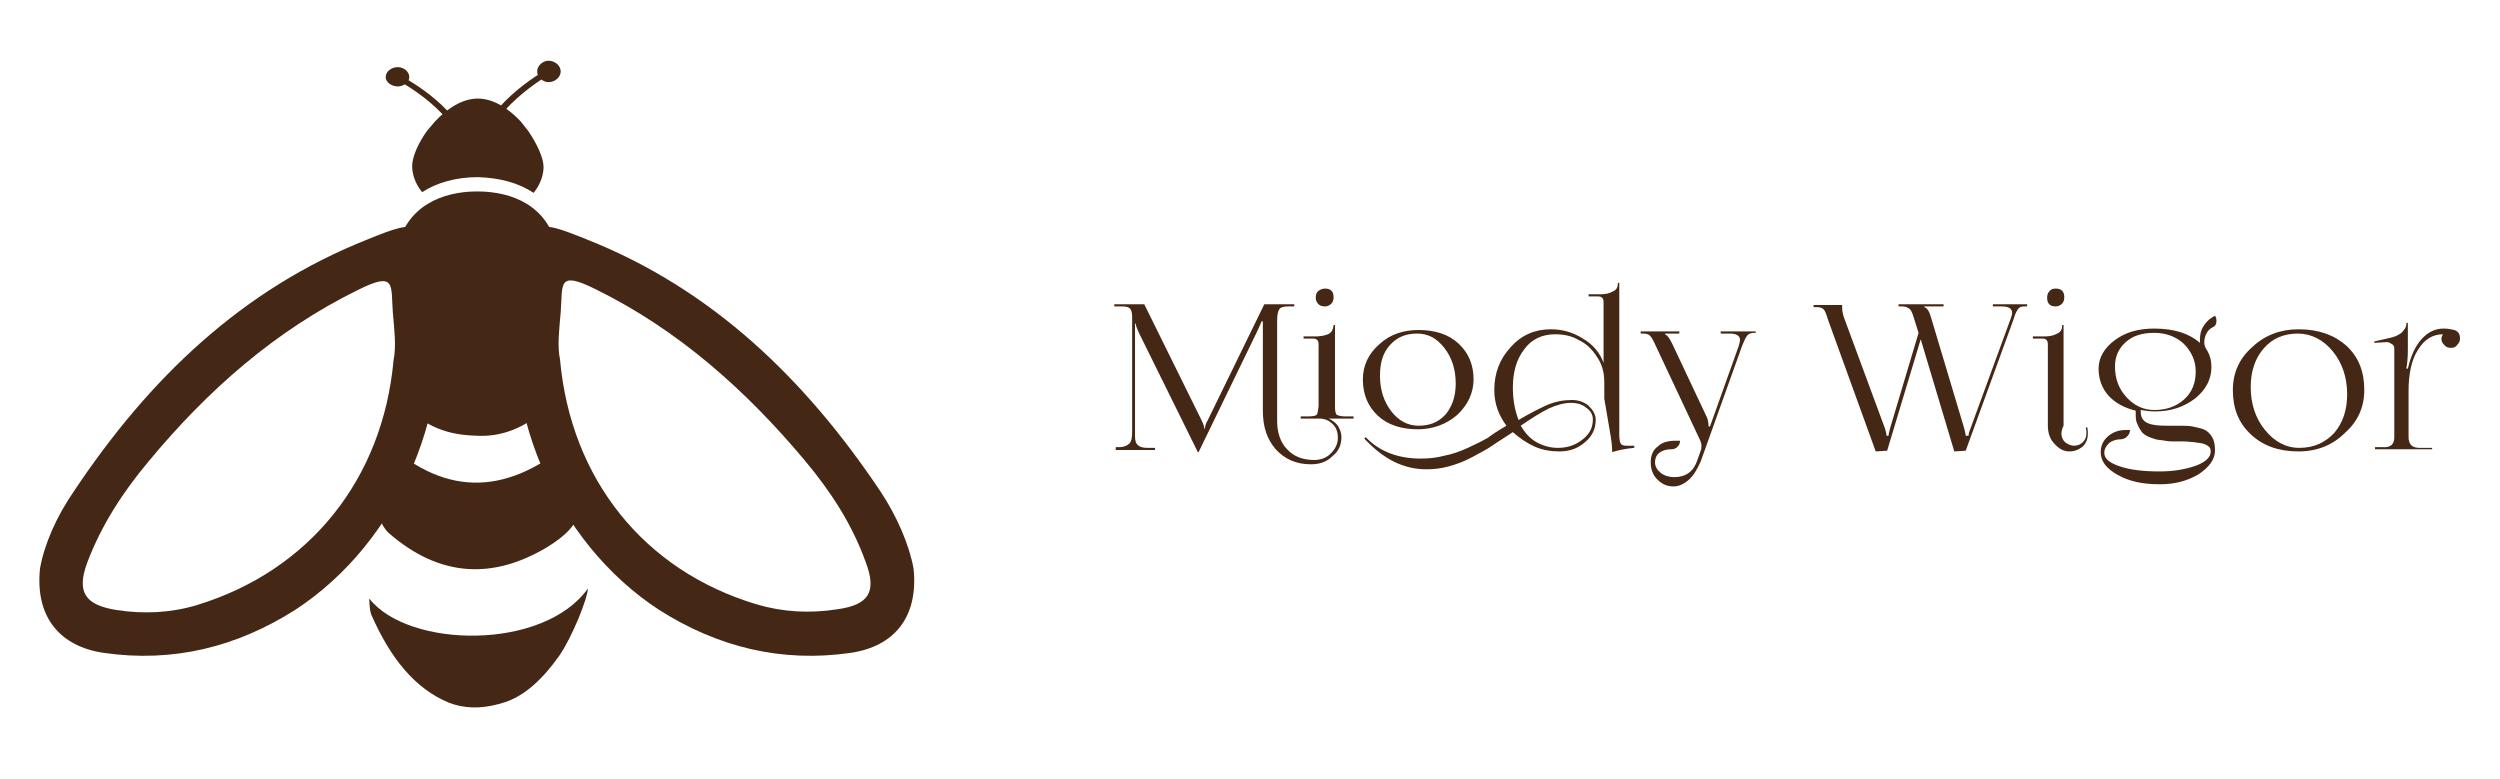
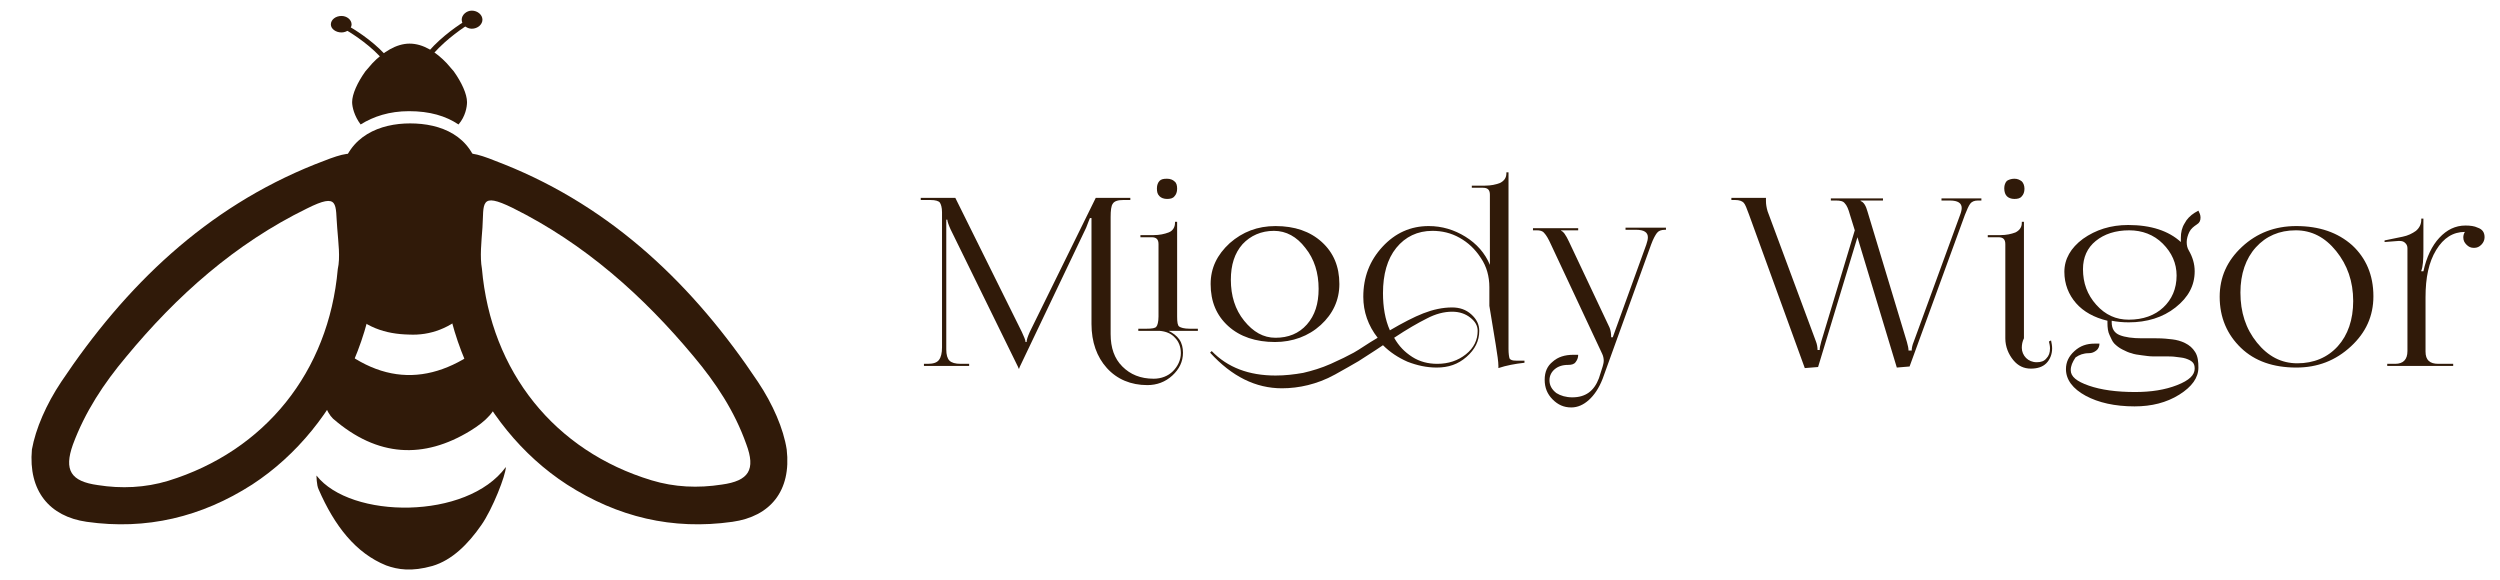
- <svg xmlns="http://www.w3.org/2000/svg" version="1.1" id="Warstwa_1" x="0px" y="0px" viewBox="0 0 350 109" style="enable-background:new 0 0 350 109;" xml:space="preserve">
+ <svg xmlns="http://www.w3.org/2000/svg" version="1.1" id="Warstwa_1" x="0px" y="0px" viewBox="0 0 470 109" style="enable-background:new 0 0 470 109;" xml:space="preserve">
  <style type="text/css">
- 	.st0{fill:#442815;}
+ 	.st0{fill:#301A09;}
</style>
-   <g id="XMLID_81_">
-     <g id="XMLID_80_">
-       <path id="XMLID_13_" class="st0" d="M57.3,10.8c0,0.7-0.8,1.3-1.6,1.3c-0.9,0-1.7-0.6-1.7-1.3c0-0.8,0.8-1.4,1.7-1.4    C56.5,9.4,57.3,10,57.3,10.8" />
-       <path id="XMLID_12_" class="st0" d="M65.7,21.9h-0.9c0-5.9-9.3-10.8-9.4-10.8l0.5-0.6C56.3,10.7,65.7,15.6,65.7,21.9" />
-       <path id="XMLID_11_" class="st0" d="M75.2,10c0,0.8,0.8,1.5,1.6,1.5c0.9,0,1.7-0.7,1.7-1.5c0-0.8-0.8-1.5-1.7-1.5    C76,8.5,75.2,9.2,75.2,10" />
-       <path id="XMLID_10_" class="st0" d="M67.7,21.9h-0.9c0-6.7,9.4-12,9.8-12.2l0.5,0.6C77,10.4,67.7,15.6,67.7,21.9" />
-       <path id="XMLID_9_" class="st0" d="M74.7,27c1.1-1.3,1.4-2.8,1.4-3.6c0-1.3-0.9-3.2-2.1-5L72.9,17c-1.7-1.8-3.8-3.2-6-3.2    c-2.2,0-4.3,1.4-6,3.2l-1.1,1.3c-1.3,1.8-2.1,3.7-2.1,5c0,0.8,0.3,2.3,1.4,3.6c2-1.3,4.7-2.1,7.8-2.1C70,24.9,72.6,25.6,74.7,27" />
-       <g id="XMLID_18_">
-         <path id="XMLID_8_" class="st0" d="M78,34.9c-1.2-6.1-6.3-8.1-11.2-8.1c-4.8,0-10,2-11.2,8.1c-0.2,3.8,0.8,8.6,1.3,10.2     c2.1,5.4,6.1,9.6,9.8,9.6c3.8,0,7.7-4.2,9.8-9.6C77.8,41.3,78.3,37.6,78,34.9" />
-         <path id="XMLID_7_" class="st0" d="M80.4,61.4c2.2,8.9,1.6,11.9-3.8,15.2c-7.5,4.5-15,4.3-22.2-2c-2.2-2-3.1-9.1-1.8-12.6     c0.5-1,0.6-0.7,1.3-0.2C62.7,69.9,71.5,69.2,80.4,61.4" />
-         <path id="XMLID_6_" class="st0" d="M62.9,98.4C58,96.4,54.6,92,52,86.1c-0.3-0.7-0.3-2.3-0.3-2.3c5.5,7,24.4,7.3,30.6-1.4     c0,1.3-2.2,6.8-4,9.4c-2.2,3.1-4.8,5.7-7.9,6.6C67.1,99.4,64.8,99.1,62.9,98.4" />
-         <path id="XMLID_5_" class="st0" d="M66.7,61c-3.8-0.1-7.3-1.1-10.5-4.8C55,54.8,55,53.7,56,52.1c0.7-1,1.2-2.1,1.9-3.1     c1.2-2.1,2.5-2.7,4.4-1.2c3.4,2.7,6.8,1.9,10.1-0.7c0.7-0.6,1.1-0.5,1.6,0.1c1.2,1.2,2.1,2.5,3,4.1c1.7,3.3,1.7,3.8-0.6,6     C73.3,60,70.1,61.2,66.7,61" />
-       </g>
-       <path id="XMLID_74_" class="st0" d="M5.6,79.6c0.6-3.4,2.3-7.3,4.8-10.9c10.4-15.6,23.4-28.2,41.1-35.2c7.4-3,7.6-2.7,9.2,5.6    c3.5,17.6-4.8,36.8-19.4,46.3c-8.2,5.2-17.1,7.4-26.8,6C8.4,90.5,4.9,86.4,5.6,79.6 M55.1,50.4c0.4-1.9,0.1-4.3-0.1-6.6    c-0.3-3.9,0.5-5.9-4.9-3.2c-11.6,5.7-21.1,14.1-29.3,24c-3.6,4.3-6.6,8.9-8.6,14.2c-1.5,4.1-0.3,5.9,4.1,6.6    c3.8,0.6,7.7,0.4,11.3-0.7C43.3,79.9,53.6,67.1,55.1,50.4" />
-       <path id="XMLID_71_" class="st0" d="M119.1,91.4c-9.7,1.4-18.6-0.8-26.8-6c-14.6-9.5-22.9-28.7-19.4-46.3c1.6-8.4,1.7-8.6,9.2-5.6    c17.7,7,30.7,19.7,41.1,35.2c2.4,3.6,4.1,7.6,4.7,10.9C128.6,86.4,125.2,90.5,119.1,91.4 M105.9,84.6c3.7,1.1,7.5,1.3,11.3,0.7    c4.4-0.6,5.6-2.4,4-6.6c-1.9-5.3-4.9-9.9-8.5-14.2c-8.2-9.8-17.7-18.3-29.3-24c-5.4-2.7-4.6-0.7-4.9,3.2c-0.2,2.3-0.5,4.8-0.1,6.6    C79.9,67.1,90.2,79.9,105.9,84.6" />
-     </g>
-     <g id="XMLID_1_">
-       <path id="XMLID_2_" class="st0" d="M156.2,62.9v-0.3h0.5c0.6,0,1.1-0.2,1.4-0.5c0.3-0.3,0.4-0.8,0.4-1.6V44.4c0-0.6-0.1-1-0.3-1.2    c-0.2-0.2-0.5-0.3-1.1-0.3h-1.1v-0.3h4.2l8,16.2c0.3,0.6,0.4,1,0.4,1.2h0.1c0-0.3,0.1-0.7,0.4-1.2l7.9-16.2h4.2v0.3h-0.8    c-0.7,0-1.1,0.1-1.3,0.4c-0.2,0.3-0.3,0.8-0.3,1.6v14.1c0,1.6,0.5,3,1.4,3.9c0.9,1,2.2,1.5,3.8,1.5c0.9,0,1.7-0.3,2.3-0.9    c0.6-0.6,1-1.3,1-2.2c0-0.8-0.2-1.4-0.7-1.9c-0.5-0.5-1.1-0.8-1.9-0.8h-2.6v-0.3h1c0.7,0,1.1-0.1,1.2-0.2c0.2-0.2,0.2-0.6,0.3-1.2    v-8.7c0-0.6-0.3-0.8-0.8-0.8h-1.3v-0.3h1.6c0.7,0,1.3-0.1,1.8-0.3c0.5-0.2,0.7-0.6,0.8-1.2v-0.1h0.2v2.4v9c0,0.7,0.1,1.1,0.3,1.2    s0.6,0.2,1.3,0.2h1v0.3h-3.5c0.5,0.2,1,0.6,1.3,1c0.3,0.5,0.5,1,0.5,1.6c0,1.1-0.4,2-1.3,2.7c-0.8,0.8-1.8,1.1-3,1.1    c-2,0-3.6-0.7-4.9-2.1c-1.2-1.4-1.8-3.1-1.8-5.4V46.2c0-0.6,0-1,0-1.2h-0.2c0,0.1-0.2,0.5-0.5,1.2l-8.2,16.9l-0.1,0.2h-0.1    l-0.1-0.2l-8.2-16.6c-0.2-0.5-0.4-0.9-0.4-1.2h-0.1c0,0.2,0,0.5,0,1V61c0,0.6,0.1,1.1,0.4,1.3c0.3,0.3,0.7,0.4,1.4,0.4h1v0.3    H156.2z M185.5,40.4c0.4,0,0.7,0.1,0.9,0.3c0.2,0.2,0.3,0.5,0.3,0.9c0,0.4-0.1,0.7-0.3,0.9c-0.2,0.2-0.5,0.4-0.9,0.4    c-0.4,0-0.7-0.1-0.9-0.3c-0.2-0.2-0.4-0.5-0.4-0.9c0-0.4,0.1-0.7,0.3-0.9S185.1,40.4,185.5,40.4z" />
-       <path id="XMLID_19_" class="st0" d="M210.9,59.6c-1.1-1.5-1.7-3.1-1.7-5c0-2.4,0.8-4.4,2.3-6c1.5-1.7,3.4-2.5,5.6-2.5    c1.6,0,3.1,0.4,4.5,1.3c1.4,0.8,2.4,2,2.9,3.4v-8.5c0-0.6-0.3-0.8-0.8-0.8h-1.3v-0.3h1.6c0.7,0,1.3-0.1,1.8-0.4    c0.5-0.2,0.7-0.6,0.7-1.1v-0.1h0.2V42v18.9c0,0.6,0.1,1,0.2,1.2c0.1,0.2,0.4,0.3,0.8,0.3l0.6,0l0.5,0l0,0.3    c-1.1,0.1-2.2,0.3-3.1,0.6V63c0-0.5-0.1-1.4-0.3-2.5l-0.8-4.7v-2.3c0-1.3-0.3-2.5-1-3.5c-0.7-1.1-1.5-1.9-2.6-2.4    c-1-0.6-2.1-0.8-3.3-0.8c-1.8,0-3.3,0.7-4.3,2.1c-1.1,1.4-1.6,3.2-1.6,5.4c0,1.7,0.3,3.2,0.8,4.5c1.5-0.9,2.9-1.6,4-2.1    c1.2-0.5,2.3-0.7,3.5-0.7c0.9,0,1.7,0.3,2.3,0.8c0.6,0.6,1,1.2,1,2c0,1.2-0.5,2.3-1.5,3.1c-1,0.9-2.2,1.3-3.6,1.3    c-1.2,0-2.4-0.2-3.5-0.7c-1.1-0.5-2.1-1.2-3-2c-1.2,0.8-2.2,1.4-2.9,1.9c-0.7,0.5-1.7,1-2.8,1.6c-1.1,0.6-2.2,1-3.3,1.3    c-1.1,0.3-2.1,0.4-3.1,0.4c-3.2,0-6-1.4-8.7-4.3l0.2-0.2c1.9,2,4.5,3,7.7,3c1.1,0,2.2-0.1,3.3-0.4c1.1-0.2,2.2-0.6,3.3-1.1    c1.1-0.5,2.1-1,2.8-1.4C208.8,60.9,209.7,60.3,210.9,59.6z M198.5,60.1c-2.3,0-4.2-0.6-5.6-1.9c-1.4-1.3-2.1-3-2.1-5.1    c0-1.9,0.8-3.6,2.3-4.9c1.5-1.4,3.4-2,5.5-2c2.3,0,4.2,0.6,5.6,1.9c1.4,1.3,2.1,3,2.1,5c0,1.9-0.8,3.6-2.3,5    C202.5,59.4,200.6,60.1,198.5,60.1z M198.6,59.6c1.6,0,2.8-0.5,3.8-1.6c0.9-1.1,1.4-2.5,1.4-4.3c0-1.9-0.5-3.6-1.6-5    c-1.1-1.4-2.3-2-3.8-2c-1.6,0-2.8,0.5-3.8,1.6c-1,1.1-1.4,2.5-1.4,4.3c0,1.9,0.5,3.6,1.6,5C195.8,58.9,197.1,59.6,198.6,59.6z     M212.9,59.6c0.6,1,1.3,1.8,2.2,2.3c0.9,0.5,1.9,0.8,3,0.8c1.4,0,2.5-0.4,3.5-1.2c1-0.8,1.4-1.7,1.4-2.8c0-0.6-0.3-1.2-0.9-1.6    c-0.6-0.5-1.3-0.7-2.2-0.7c-0.9,0-2,0.3-3.1,0.8C215.8,57.7,214.5,58.5,212.9,59.6z" />
-       <path id="XMLID_25_" class="st0" d="M234.4,66.8c1.6,0,2.7-0.8,3.2-2.3l0.5-1.4c0.1-0.2,0.1-0.5,0.1-0.7c0-0.3-0.1-0.6-0.2-0.8    l-6.2-13.2c-0.3-0.7-0.6-1.2-0.8-1.4c-0.2-0.2-0.5-0.3-0.9-0.3h-0.4v-0.3h5.4v0.3h-2v0.1c0.3,0.1,0.6,0.5,1,1.3l4.9,10.4    c0.1,0.3,0.2,0.7,0.2,1.2h0.2l4-11.2c0.1-0.4,0.2-0.7,0.2-0.9c0-0.6-0.5-0.9-1.4-0.9h-1.3v-0.3h4.9v0.2h-0.2c-0.4,0-0.8,0.1-1,0.4    c-0.2,0.2-0.4,0.7-0.7,1.4l-5.8,16.2c-0.5,1.1-1,2-1.7,2.6c-0.7,0.6-1.4,0.9-2.1,0.9c-0.9,0-1.6-0.3-2.3-1    c-0.6-0.6-0.9-1.4-0.9-2.4c0-0.9,0.3-1.7,1-2.2c0.6-0.6,1.5-0.8,2.5-0.8h0.6c0,0.4-0.1,0.6-0.4,0.9c-0.2,0.2-0.5,0.3-0.9,0.3    c-0.7,0-1.2,0.2-1.6,0.5c-0.4,0.3-0.6,0.8-0.6,1.3c0,0.6,0.3,1.1,0.8,1.5C233,66.6,233.7,66.8,234.4,66.8z" />
-       <path id="XMLID_27_" class="st0" d="M253.8,42.7h4.1v0.4c0,0.4,0.1,0.8,0.2,1.2l5.8,15.7c0.1,0.3,0.2,0.7,0.2,1h0.3    c0-0.2,0.1-0.6,0.2-1l4-13.4l-0.6-1.9c-0.2-0.7-0.4-1.2-0.6-1.4c-0.2-0.2-0.6-0.4-1-0.4h-0.6v-0.3h6.3v0.3h-2.7V43    c0.4,0.1,0.7,0.6,0.9,1.3l4.7,15.7c0.1,0.5,0.2,0.8,0.2,1h0.4c0-0.3,0.1-0.6,0.3-1.1l5.6-15.3c0.1-0.3,0.2-0.6,0.2-0.8    c0-0.6-0.5-0.9-1.4-0.9H279v-0.3h4.8v0.3h-0.4c-0.4,0-0.7,0.1-0.9,0.4c-0.2,0.3-0.4,0.7-0.6,1.4l-6.7,18.4l-1.6,0.1l-4.7-15.7    l-4.7,15.6l-1.6,0.1l-6.7-18.5c-0.2-0.7-0.4-1.2-0.6-1.4c-0.2-0.2-0.5-0.3-1-0.3h-0.4V42.7z" />
-       <path id="XMLID_29_" class="st0" d="M286.7,59.6V48.2c0-0.6-0.3-0.8-0.8-0.8h-1.3v-0.3h1.6c0.7,0,1.3-0.1,1.8-0.4    c0.5-0.2,0.7-0.6,0.7-1.1v-0.1h0.2v2.4v11.7c-0.2,0.4-0.3,0.8-0.3,1.1c0,0.5,0.2,0.9,0.5,1.2c0.4,0.3,0.8,0.5,1.3,0.5    c0.5,0,0.9-0.2,1.2-0.5c0.3-0.3,0.5-0.7,0.5-1.2c0-0.3,0-0.6-0.1-0.8l0.2-0.1c0.1,0.3,0.1,0.6,0.1,0.9c0,0.7-0.2,1.3-0.7,1.8    c-0.5,0.4-1.1,0.7-1.9,0.7c-0.8,0-1.5-0.4-2.1-1.1C287,61.5,286.7,60.6,286.7,59.6z M287.8,40.4c0.4,0,0.7,0.1,0.9,0.3    c0.2,0.2,0.3,0.5,0.3,0.9c0,0.4-0.1,0.7-0.3,0.9c-0.2,0.2-0.5,0.4-0.9,0.4c-0.4,0-0.7-0.1-0.9-0.3c-0.2-0.2-0.3-0.5-0.3-0.9    c0-0.4,0.1-0.7,0.3-0.9C287.1,40.5,287.4,40.4,287.8,40.4z" />
-       <path id="XMLID_32_" class="st0" d="M294.6,63.4c0,0.8,0.7,1.4,2.2,1.9c1.5,0.5,3.3,0.7,5.6,0.7c1.9,0,3.6-0.3,5-0.8    c1.4-0.5,2.1-1.2,2.1-2c0-0.3-0.1-0.6-0.3-0.7c-0.2-0.2-0.5-0.3-0.8-0.4c-0.4-0.1-0.8-0.1-1.2-0.2c-0.4,0-0.9-0.1-1.5-0.1    c-0.5,0-1,0-1.3,0c-0.3,0-0.8,0-1.3-0.1c-0.5-0.1-1-0.1-1.3-0.2c-0.3-0.1-0.7-0.2-1.1-0.4c-0.4-0.2-0.7-0.4-0.9-0.7    c-0.2-0.3-0.4-0.6-0.6-1.1c-0.2-0.4-0.2-0.9-0.2-1.5v-0.3c-1.6-0.4-2.9-1.1-3.8-2.1c-0.9-1-1.4-2.3-1.4-3.8c0-1.5,0.8-2.9,2.3-4    c1.5-1.1,3.3-1.6,5.5-1.6c2.8,0,4.9,0.7,6.4,2c0-0.2,0-0.4,0-0.5c0-0.6,0.1-1.2,0.4-1.7c0.3-0.5,0.7-1,1.2-1.3l0.5-0.3    c0.2,0.3,0.2,0.5,0.2,0.8c0,0.4-0.2,0.7-0.5,0.8c-0.4,0.2-0.7,0.5-0.9,0.9s-0.3,0.8-0.3,1.2c0,0.4,0.1,0.7,0.3,1    c0.5,0.8,0.7,1.6,0.7,2.5c0,1.7-0.8,3.2-2.3,4.4c-1.6,1.2-3.4,1.8-5.6,1.8c-0.7,0-1.4-0.1-2-0.2v0.2c0,0.8,0.3,1.3,0.9,1.6    c0.6,0.3,1.5,0.4,2.7,0.4h1.7c0.8,0,1.4,0,1.9,0.1c0.5,0.1,1,0.2,1.6,0.4c0.5,0.2,0.9,0.6,1.2,1.1c0.3,0.5,0.4,1.1,0.4,1.9    c0,1.2-0.8,2.3-2.3,3.3c-1.5,0.9-3.3,1.4-5.4,1.4c-2.4,0-4.3-0.4-5.9-1.3c-1.6-0.9-2.4-1.9-2.4-3.2c0-0.8,0.3-1.6,1-2.2    s1.5-0.9,2.5-0.9h0.6c0,0.3-0.1,0.6-0.4,0.9c-0.2,0.2-0.5,0.4-0.9,0.4c-0.6,0-1.2,0.2-1.6,0.5C294.8,62.5,294.6,62.9,294.6,63.4z     M301.6,46.6c-1.7,0-3,0.4-4,1.3c-1,0.9-1.5,2-1.5,3.4c0,1.7,0.5,3.1,1.6,4.3c1.1,1.2,2.4,1.8,3.9,1.8c1.7,0,3.1-0.5,4.2-1.5    c1.1-1,1.6-2.3,1.6-3.9c0-1.5-0.6-2.8-1.7-3.9C304.6,47.1,303.2,46.6,301.6,46.6z" />
-       <path id="XMLID_35_" class="st0" d="M321.8,63.2c-2.8,0-5-0.8-6.7-2.4c-1.7-1.6-2.5-3.6-2.5-6.2c0-2.4,0.9-4.4,2.7-6    c1.8-1.7,4-2.5,6.5-2.5c2.8,0,5,0.8,6.7,2.3c1.7,1.6,2.5,3.6,2.5,6.2c0,2.4-0.9,4.4-2.7,6C326.6,62.3,324.4,63.2,321.8,63.2z     M321.9,62.7c2,0,3.6-0.7,4.9-2.1c1.2-1.4,1.8-3.2,1.8-5.4c0-2.4-0.7-4.4-2-6s-3-2.5-4.9-2.5c-2,0-3.6,0.7-4.8,2.1    c-1.2,1.4-1.8,3.2-1.8,5.4c0,2.4,0.7,4.4,2,6C318.4,61.8,320,62.7,321.9,62.7z" />
-       <path id="XMLID_38_" class="st0" d="M335.2,61.2V48.8c0-0.3-0.1-0.5-0.3-0.6s-0.4-0.3-0.7-0.3c0,0-0.1,0-0.1,0l-1.7,0.1l0-0.2    l2.2-0.5c0.6-0.1,1.2-0.4,1.6-0.7c0.4-0.4,0.7-0.8,0.7-1.3v-0.1h0.2v3.7c0,1.3-0.1,2.1-0.2,2.6v0.1h0.2c0.4-1.7,1-3.1,1.9-4.1    c0.9-1,1.9-1.5,3.1-1.5c0.6,0,1.1,0.1,1.5,0.2c0.6,0.2,0.8,0.6,0.8,1.2c0,0.3-0.1,0.6-0.4,0.9c-0.2,0.3-0.5,0.4-0.9,0.4    s-0.6-0.1-0.9-0.4c-0.3-0.3-0.4-0.5-0.4-0.9c0-0.2,0.1-0.4,0.2-0.6v0c-1.4,0-2.6,0.7-3.5,2.2c-0.9,1.4-1.3,3.4-1.3,5.7v6.5    c0,1,0.5,1.5,1.5,1.5h1.8v0.2h-8v-0.3h1C334.7,62.7,335.2,62.2,335.2,61.2z" />
-     </g>
+   <g id="XMLID_22_">
+     <path id="XMLID_13_" class="st0" d="M66.1,4.6c0,0.8-0.9,1.5-1.9,1.5c-1.1,0-2-0.7-2-1.5c0-0.9,0.9-1.6,2-1.6   C65.2,3,66.1,3.7,66.1,4.6" />
+     <path id="XMLID_12_" class="st0" d="M75.8,17.5h-1c0-6.8-10.8-12.5-10.9-12.5l0.5-0.7C64.9,4.5,75.8,10.2,75.8,17.5" />
+     <path id="XMLID_11_" class="st0" d="M86.8,3.7c0,0.9,0.9,1.7,1.9,1.7c1.1,0,2-0.8,2-1.7c0-0.9-0.9-1.7-2-1.7   C87.7,2,86.8,2.8,86.8,3.7" />
+     <path id="XMLID_10_" class="st0" d="M78.1,17.5h-1C77.1,9.7,88,3.6,88.5,3.3L89,4C88.9,4.1,78.1,10.2,78.1,17.5" />
+     <path id="XMLID_9_" class="st0" d="M86.2,23.4c1.3-1.5,1.6-3.3,1.6-4.2c0-1.5-1-3.7-2.5-5.8l-1.3-1.5c-2-2.1-4.4-3.7-7-3.7   c-2.5,0-5,1.6-7,3.7l-1.3,1.5c-1.5,2.1-2.5,4.3-2.5,5.8c0,0.9,0.4,2.6,1.6,4.2c2.4-1.5,5.4-2.5,9.1-2.5   C80.8,20.9,83.8,21.8,86.2,23.4" />
+     <path id="XMLID_8_" class="st0" d="M90.1,32.5c-1.4-7.1-7.3-9.3-13-9.3c-5.6,0-11.6,2.3-13,9.3c-0.3,4.4,0.9,10,1.5,11.9   c2.4,6.3,7.1,11.2,11.4,11.2s9-4.9,11.4-11.2C89.8,40,90.4,35.7,90.1,32.5" />
+     <path id="XMLID_7_" class="st0" d="M92.8,63.4c2.5,10.3,1.8,13.8-4.4,17.6c-8.7,5.3-17.4,5-25.8-2.3c-2.5-2.4-3.6-10.6-2.1-14.6   c0.5-1.2,0.7-0.8,1.5-0.3C72.3,73.2,82.6,72.4,92.8,63.4" />
+     <path id="XMLID_6_" class="st0" d="M72.6,106.3c-5.7-2.3-9.7-7.4-12.7-14.3c-0.4-0.8-0.4-2.6-0.4-2.6c6.4,8.2,28.3,8.4,35.6-1.6   c0,1.5-2.5,7.9-4.6,10.9c-2.5,3.6-5.5,6.6-9.2,7.7C77.4,107.5,74.8,107.1,72.6,106.3" />
+     <path id="XMLID_5_" class="st0" d="M76.9,62.9c-4.4-0.1-8.5-1.3-12.2-5.5c-1.4-1.7-1.5-3-0.3-4.9c0.8-1.2,1.5-2.4,2.2-3.6   c1.5-2.4,2.9-3.2,5.1-1.4c3.9,3.2,7.9,2.2,11.7-0.8c0.8-0.7,1.3-0.6,1.9,0.1c1.4,1.4,2.5,2.9,3.4,4.7c2,3.8,2,4.4-0.7,7   C84.7,61.7,80.9,63.1,76.9,62.9" />
+     <path id="XMLID_74_" class="st0" d="M6,84.5c0.7-3.9,2.7-8.5,5.5-12.7c12.1-18.1,27.2-32.7,47.7-40.9c8.6-3.4,8.8-3.2,10.7,6.5   c4.1,20.4-5.6,42.7-22.5,53.7c-9.5,6.1-19.9,8.6-31.1,7C9.3,97.1,5.3,92.3,6,84.5 M63.5,50.6c0.5-2.2,0.1-5-0.1-7.7   c-0.4-4.5,0.5-6.8-5.7-3.7c-13.5,6.6-24.5,16.4-34,27.9c-4.2,5-7.7,10.3-10,16.5c-1.7,4.8-0.4,6.9,4.7,7.6   c4.4,0.7,8.9,0.5,13.2-0.8C49.8,84.8,61.8,69.9,63.5,50.6" />
+     <path id="XMLID_71_" class="st0" d="M137.7,98.1c-11.3,1.6-21.6-0.9-31.1-7c-17-11-26.6-33.3-22.5-53.7c1.9-9.7,2-10,10.7-6.5   c20.5,8.2,35.7,22.9,47.7,40.9c2.8,4.2,4.8,8.8,5.4,12.7C148.8,92.3,144.8,97.1,137.7,98.1 M122.5,90.3c4.3,1.3,8.7,1.5,13.2,0.8   c5.1-0.7,6.4-2.8,4.6-7.6c-2.2-6.2-5.7-11.5-9.9-16.5c-9.5-11.4-20.5-21.2-34-27.9c-6.3-3.1-5.4-0.8-5.7,3.7   c-0.2,2.7-0.5,5.5-0.1,7.7C92.3,69.9,104.3,84.8,122.5,90.3" />
+   </g>
+   <g id="XMLID_42_">
+     <path id="XMLID_43_" class="st0" d="M173.7,68.8v-0.4h0.7c1,0,1.7-0.2,2.1-0.7c0.4-0.5,0.6-1.3,0.6-2.4V39.9c0-0.9-0.2-1.5-0.4-1.8   c-0.2-0.3-0.8-0.5-1.8-0.5h-1.8v-0.4h6.5l12.5,25.2c0.4,0.9,0.7,1.5,0.7,1.9h0.2c0-0.4,0.2-1,0.6-1.9L206,37.2h6.5v0.4h-1.3   c-1,0-1.7,0.2-2,0.7c-0.3,0.4-0.4,1.3-0.4,2.5v22c0,2.6,0.7,4.6,2.2,6.1c1.5,1.5,3.4,2.3,5.9,2.3c1.4,0,2.7-0.5,3.6-1.4   s1.5-2.1,1.5-3.4c0-1.2-0.4-2.2-1.1-2.9c-0.7-0.8-1.7-1.2-2.9-1.3h-4v-0.4h1.5c1.1,0,1.7-0.1,1.9-0.4c0.2-0.2,0.4-0.9,0.4-1.9V45.9   c0-0.9-0.4-1.3-1.3-1.3h-2.1v-0.4h2.5c1.1,0,2-0.2,2.8-0.5s1.2-1,1.2-1.8v-0.2h0.4v3.7v14.1c0,1.1,0.1,1.7,0.4,1.9   c0.3,0.2,0.9,0.4,2,0.4h1.5v0.4h-5.5c0.8,0.4,1.5,0.9,2,1.6c0.5,0.7,0.7,1.6,0.7,2.5c0,1.7-0.7,3.1-2,4.3c-1.3,1.2-2.9,1.8-4.7,1.8   c-3.1,0-5.7-1.1-7.6-3.2c-1.9-2.1-2.9-4.9-2.9-8.3v-18c0-1,0-1.6,0-1.9h-0.3c-0.1,0.2-0.3,0.8-0.7,1.8L191.7,69l-0.1,0.3h-0.1   l-0.1-0.3l-12.7-25.9c-0.4-0.9-0.6-1.5-0.6-1.8h-0.2c0,0.3,0,0.8,0,1.5v22.9c0,1,0.2,1.7,0.6,2.1c0.4,0.4,1.1,0.6,2.1,0.6h1.6v0.4   H173.7z M219.4,33.6c0.6,0,1.1,0.2,1.4,0.5c0.4,0.3,0.5,0.8,0.5,1.4c0,0.6-0.2,1.1-0.5,1.4c-0.3,0.4-0.8,0.5-1.4,0.5   c-0.6,0-1.1-0.2-1.4-0.5c-0.4-0.4-0.5-0.8-0.5-1.5c0-0.6,0.2-1.1,0.5-1.4S218.7,33.6,219.4,33.6z" />
+     <path id="XMLID_46_" class="st0" d="M259,63.5c-1.8-2.3-2.7-4.9-2.7-7.7c0-3.7,1.2-6.8,3.6-9.4s5.3-3.9,8.7-3.9   c2.5,0,4.8,0.7,6.9,2c2.1,1.3,3.7,3.1,4.6,5.3V36.6c0-0.9-0.4-1.3-1.3-1.3h-2.1v-0.4h2.5c1.1,0,2-0.2,2.8-0.5   c0.8-0.4,1.2-1,1.2-1.8v-0.2h0.4v3.7v29.5c0,0.9,0.1,1.5,0.2,1.8c0.2,0.3,0.6,0.4,1.2,0.4l0.9,0l0.7,0l0,0.4   c-1.8,0.2-3.4,0.5-4.9,1v-0.4c0-0.8-0.2-2.1-0.5-4l-1.2-7.3V54c0-2-0.5-3.9-1.6-5.5c-1.1-1.7-2.4-2.9-4-3.8   c-1.6-0.9-3.3-1.3-5.1-1.3c-2.8,0-5.1,1.1-6.8,3.2c-1.7,2.1-2.5,5-2.5,8.5c0,2.6,0.4,5,1.3,7c2.4-1.4,4.5-2.5,6.3-3.2   c1.8-0.7,3.6-1.1,5.4-1.1c1.4,0,2.6,0.4,3.6,1.3c1,0.9,1.5,1.9,1.5,3.1c0,1.9-0.8,3.5-2.4,4.9s-3.4,2-5.6,2c-1.9,0-3.7-0.4-5.5-1.1   c-1.8-0.8-3.3-1.8-4.6-3.1c-1.9,1.3-3.4,2.2-4.6,3c-1.2,0.7-2.6,1.5-4.4,2.5s-3.5,1.6-5.1,2c-1.6,0.4-3.3,0.6-4.9,0.6   c-4.9,0-9.4-2.2-13.5-6.7l0.3-0.3c3,3.1,7,4.6,12,4.6c1.8,0,3.5-0.2,5.2-0.5c1.7-0.4,3.4-0.9,5.2-1.7s3.2-1.5,4.3-2.1   S257.1,64.6,259,63.5z M239.7,64.3c-3.6,0-6.6-1-8.8-3c-2.2-2-3.3-4.6-3.3-7.9c0-3,1.2-5.5,3.6-7.7c2.4-2.1,5.2-3.2,8.6-3.2   c3.6,0,6.5,1,8.7,3c2.2,2,3.3,4.6,3.3,7.9c0,3-1.2,5.6-3.5,7.7S243,64.3,239.7,64.3z M239.8,63.5c2.4,0,4.4-0.8,5.9-2.5   c1.5-1.7,2.2-3.9,2.2-6.7c0-3-0.8-5.6-2.5-7.7c-1.6-2.1-3.6-3.2-5.9-3.2c-2.4,0-4.4,0.9-5.9,2.5c-1.5,1.7-2.2,3.9-2.2,6.7   c0,3,0.8,5.6,2.5,7.7S237.5,63.5,239.8,63.5z M262.1,63.5c0.9,1.6,2,2.7,3.4,3.6s3,1.3,4.7,1.3c2.1,0,3.9-0.6,5.4-1.8   c1.5-1.2,2.2-2.7,2.2-4.4c0-1-0.5-1.8-1.4-2.5c-0.9-0.7-2-1.1-3.4-1.1c-1.5,0-3.1,0.4-4.8,1.3C266.6,60.7,264.5,61.9,262.1,63.5z" />
+     <path id="XMLID_51_" class="st0" d="M295.6,74.7c2.5,0,4.1-1.2,5-3.6l0.7-2.2c0.1-0.4,0.2-0.7,0.2-1.1c0-0.4-0.1-0.9-0.3-1.3   L291.6,46c-0.5-1.1-0.9-1.8-1.3-2.2c-0.3-0.4-0.8-0.5-1.4-0.5h-0.7v-0.4h8.5v0.4h-3.2v0.1c0.4,0.1,0.9,0.8,1.5,2.1l7.6,16.1   c0.2,0.5,0.3,1.1,0.3,1.8h0.3l6.3-17.4c0.2-0.6,0.3-1,0.3-1.4c0-0.9-0.7-1.4-2.2-1.4h-2v-0.4h7.6v0.4H313c-0.7,0-1.2,0.2-1.5,0.6   c-0.3,0.4-0.7,1.1-1.1,2.2l-9.1,25.2c-0.7,1.8-1.6,3.1-2.6,4s-2.1,1.4-3.3,1.4c-1.4,0-2.5-0.5-3.5-1.5s-1.5-2.2-1.5-3.7   s0.5-2.6,1.5-3.4c1-0.9,2.3-1.3,3.9-1.3h0.9c0,0.6-0.2,1-0.5,1.4s-0.8,0.5-1.4,0.5c-1.1,0-1.9,0.3-2.5,0.8s-1,1.2-1,2.1   c0,0.9,0.4,1.7,1.3,2.4C293.4,74.4,294.4,74.7,295.6,74.7z" />
+     <path id="XMLID_53_" class="st0" d="M325.7,37.2h6.3v0.6c0,0.6,0.1,1.2,0.3,1.9l9.1,24.5c0.2,0.5,0.3,1.1,0.3,1.6h0.4   c0-0.4,0.1-0.9,0.3-1.6l6.3-20.9l-0.9-2.9c-0.3-1.1-0.6-1.8-1-2.2c-0.3-0.4-0.9-0.5-1.6-0.5h-1v-0.4h9.8v0.4h-4.2v0.1   c0.6,0.2,1,0.9,1.3,2l7.4,24.5c0.2,0.7,0.3,1.2,0.3,1.6h0.6c0-0.4,0.1-1,0.4-1.7l8.7-23.8c0.2-0.5,0.3-1,0.3-1.3   c0-0.9-0.7-1.4-2.2-1.4H365v-0.4h7.5v0.4h-0.7c-0.6,0-1.1,0.2-1.4,0.6s-0.6,1.1-1,2.1L359,68.9l-2.4,0.2l-7.4-24.5L341.8,69   l-2.5,0.2l-10.5-28.9c-0.4-1.1-0.7-1.9-1-2.2c-0.3-0.3-0.8-0.5-1.6-0.5h-0.7V37.2z" />
+     <path id="XMLID_55_" class="st0" d="M377,63.6V45.9c0-0.9-0.4-1.3-1.3-1.3h-2v-0.4h2.4c1.1,0,2-0.2,2.8-0.5c0.8-0.4,1.2-1,1.2-1.8   v-0.2h0.4v3.7v18.2c-0.3,0.6-0.4,1.2-0.4,1.8c0,0.7,0.3,1.4,0.8,1.9s1.2,0.8,2,0.8s1.4-0.2,1.8-0.7c0.5-0.5,0.7-1.1,0.7-1.9   c0-0.4-0.1-0.9-0.2-1.3l0.4-0.2c0.1,0.5,0.2,1,0.2,1.5c0,1.1-0.4,2.1-1.1,2.8c-0.7,0.7-1.7,1-2.9,1c-1.3,0-2.4-0.5-3.3-1.6   S377,65.2,377,63.6z M378.7,33.6c0.6,0,1,0.2,1.4,0.5c0.3,0.3,0.5,0.8,0.5,1.4c0,0.6-0.2,1.1-0.5,1.4c-0.3,0.4-0.8,0.5-1.4,0.5   c-0.6,0-1.1-0.2-1.4-0.5s-0.5-0.8-0.5-1.5c0-0.6,0.2-1.1,0.5-1.4C377.6,33.8,378.1,33.6,378.7,33.6z" />
+     <path id="XMLID_58_" class="st0" d="M389.3,69.6c0,1.2,1.1,2.1,3.4,2.9c2.3,0.8,5.2,1.2,8.7,1.2c3,0,5.6-0.4,7.9-1.3   s3.3-1.9,3.3-3.1c0-0.5-0.1-0.9-0.4-1.2s-0.7-0.5-1.3-0.7s-1.2-0.2-1.8-0.3c-0.6-0.1-1.4-0.1-2.3-0.1c-0.8,0-1.5,0-2.1,0   s-1.2-0.1-2-0.2s-1.5-0.2-2-0.4c-0.5-0.1-1.1-0.4-1.7-0.7s-1.1-0.7-1.5-1.1s-0.6-1-0.9-1.6s-0.4-1.4-0.4-2.3v-0.4   c-2.5-0.6-4.5-1.7-5.9-3.3s-2.2-3.6-2.2-5.9c0-2.4,1.2-4.5,3.5-6.2c2.4-1.7,5.2-2.6,8.5-2.6c4.3,0,7.6,1.1,9.9,3.2   c0-0.3,0-0.6,0-0.8c0-1,0.2-1.9,0.7-2.7c0.4-0.8,1.1-1.5,1.9-2l0.7-0.4c0.2,0.4,0.4,0.8,0.4,1.3c0,0.6-0.2,1-0.7,1.3   c-0.6,0.4-1.1,0.8-1.4,1.4s-0.5,1.3-0.5,1.9c0,0.6,0.1,1.1,0.4,1.6c0.7,1.2,1.1,2.5,1.1,3.9c0,2.7-1.2,4.9-3.6,6.8   c-2.4,1.9-5.4,2.8-8.8,2.8c-1.1,0-2.2-0.1-3.2-0.3v0.3c0,1.2,0.5,2,1.5,2.4s2.4,0.6,4.2,0.6h2.7c1.2,0,2.2,0.1,3,0.2   s1.6,0.3,2.4,0.7s1.4,0.9,1.9,1.7s0.6,1.8,0.6,2.9c0,1.9-1.2,3.6-3.6,5.1s-5.2,2.2-8.4,2.2c-3.7,0-6.8-0.7-9.2-2s-3.7-3-3.7-5   c0-1.3,0.5-2.4,1.6-3.4s2.3-1.4,3.8-1.4h0.9c0,0.5-0.2,1-0.6,1.3s-0.8,0.5-1.4,0.5c-1,0-1.8,0.3-2.5,0.8   C389.6,68.1,389.3,68.8,389.3,69.6z M400.3,43.3c-2.6,0-4.7,0.7-6.3,2c-1.6,1.3-2.4,3.1-2.4,5.3c0,2.6,0.8,4.8,2.5,6.7   c1.7,1.9,3.7,2.8,6.1,2.8c2.7,0,4.9-0.8,6.5-2.3s2.5-3.5,2.5-6c0-2.3-0.9-4.3-2.6-6C404.9,44.1,402.7,43.3,400.3,43.3z" />
+     <path id="XMLID_61_" class="st0" d="M431.7,69.1c-4.3,0-7.8-1.2-10.4-3.7s-4-5.7-4-9.6c0-3.7,1.4-6.8,4.2-9.4s6.2-3.9,10.2-3.9   c4.3,0,7.8,1.2,10.5,3.6c2.6,2.4,4,5.6,4,9.6c0,3.7-1.4,6.8-4.2,9.4C439.1,67.8,435.7,69.1,431.7,69.1z M431.9,68.3   c3.1,0,5.7-1.1,7.6-3.2c1.9-2.1,2.9-5,2.9-8.5c0-3.7-1.1-6.8-3.2-9.4c-2.1-2.6-4.6-3.9-7.6-3.9c-3.1,0-5.6,1.1-7.5,3.2   c-1.9,2.1-2.9,5-2.9,8.5c0,3.7,1,6.8,3.1,9.4C426.4,67,428.9,68.3,431.9,68.3z" />
+     <path id="XMLID_64_" class="st0" d="M452.6,66V46.7c0-0.4-0.1-0.7-0.4-1s-0.6-0.4-1.1-0.4c-0.1,0-0.1,0-0.2,0l-2.6,0.2l0-0.3   l3.4-0.7c1-0.2,1.8-0.6,2.5-1.1c0.7-0.6,1-1.3,1-2.1v-0.2h0.4v5.8c0,2-0.1,3.3-0.4,4v0.1h0.4c0.6-2.7,1.6-4.8,3-6.3   c1.4-1.5,3-2.3,4.9-2.3c0.9,0,1.7,0.1,2.3,0.4c0.9,0.3,1.3,0.9,1.3,1.8c0,0.5-0.2,1-0.6,1.4s-0.8,0.6-1.4,0.6s-1-0.2-1.4-0.6   c-0.4-0.4-0.6-0.8-0.6-1.4c0-0.3,0.1-0.7,0.3-1v0c-2.2,0-4,1.1-5.4,3.4c-1.4,2.3-2,5.2-2,8.9v10.2c0,1.6,0.8,2.3,2.4,2.3h2.8v0.4   h-12.4v-0.4h1.5C451.8,68.4,452.6,67.6,452.6,66z" />
  </g>
</svg>
